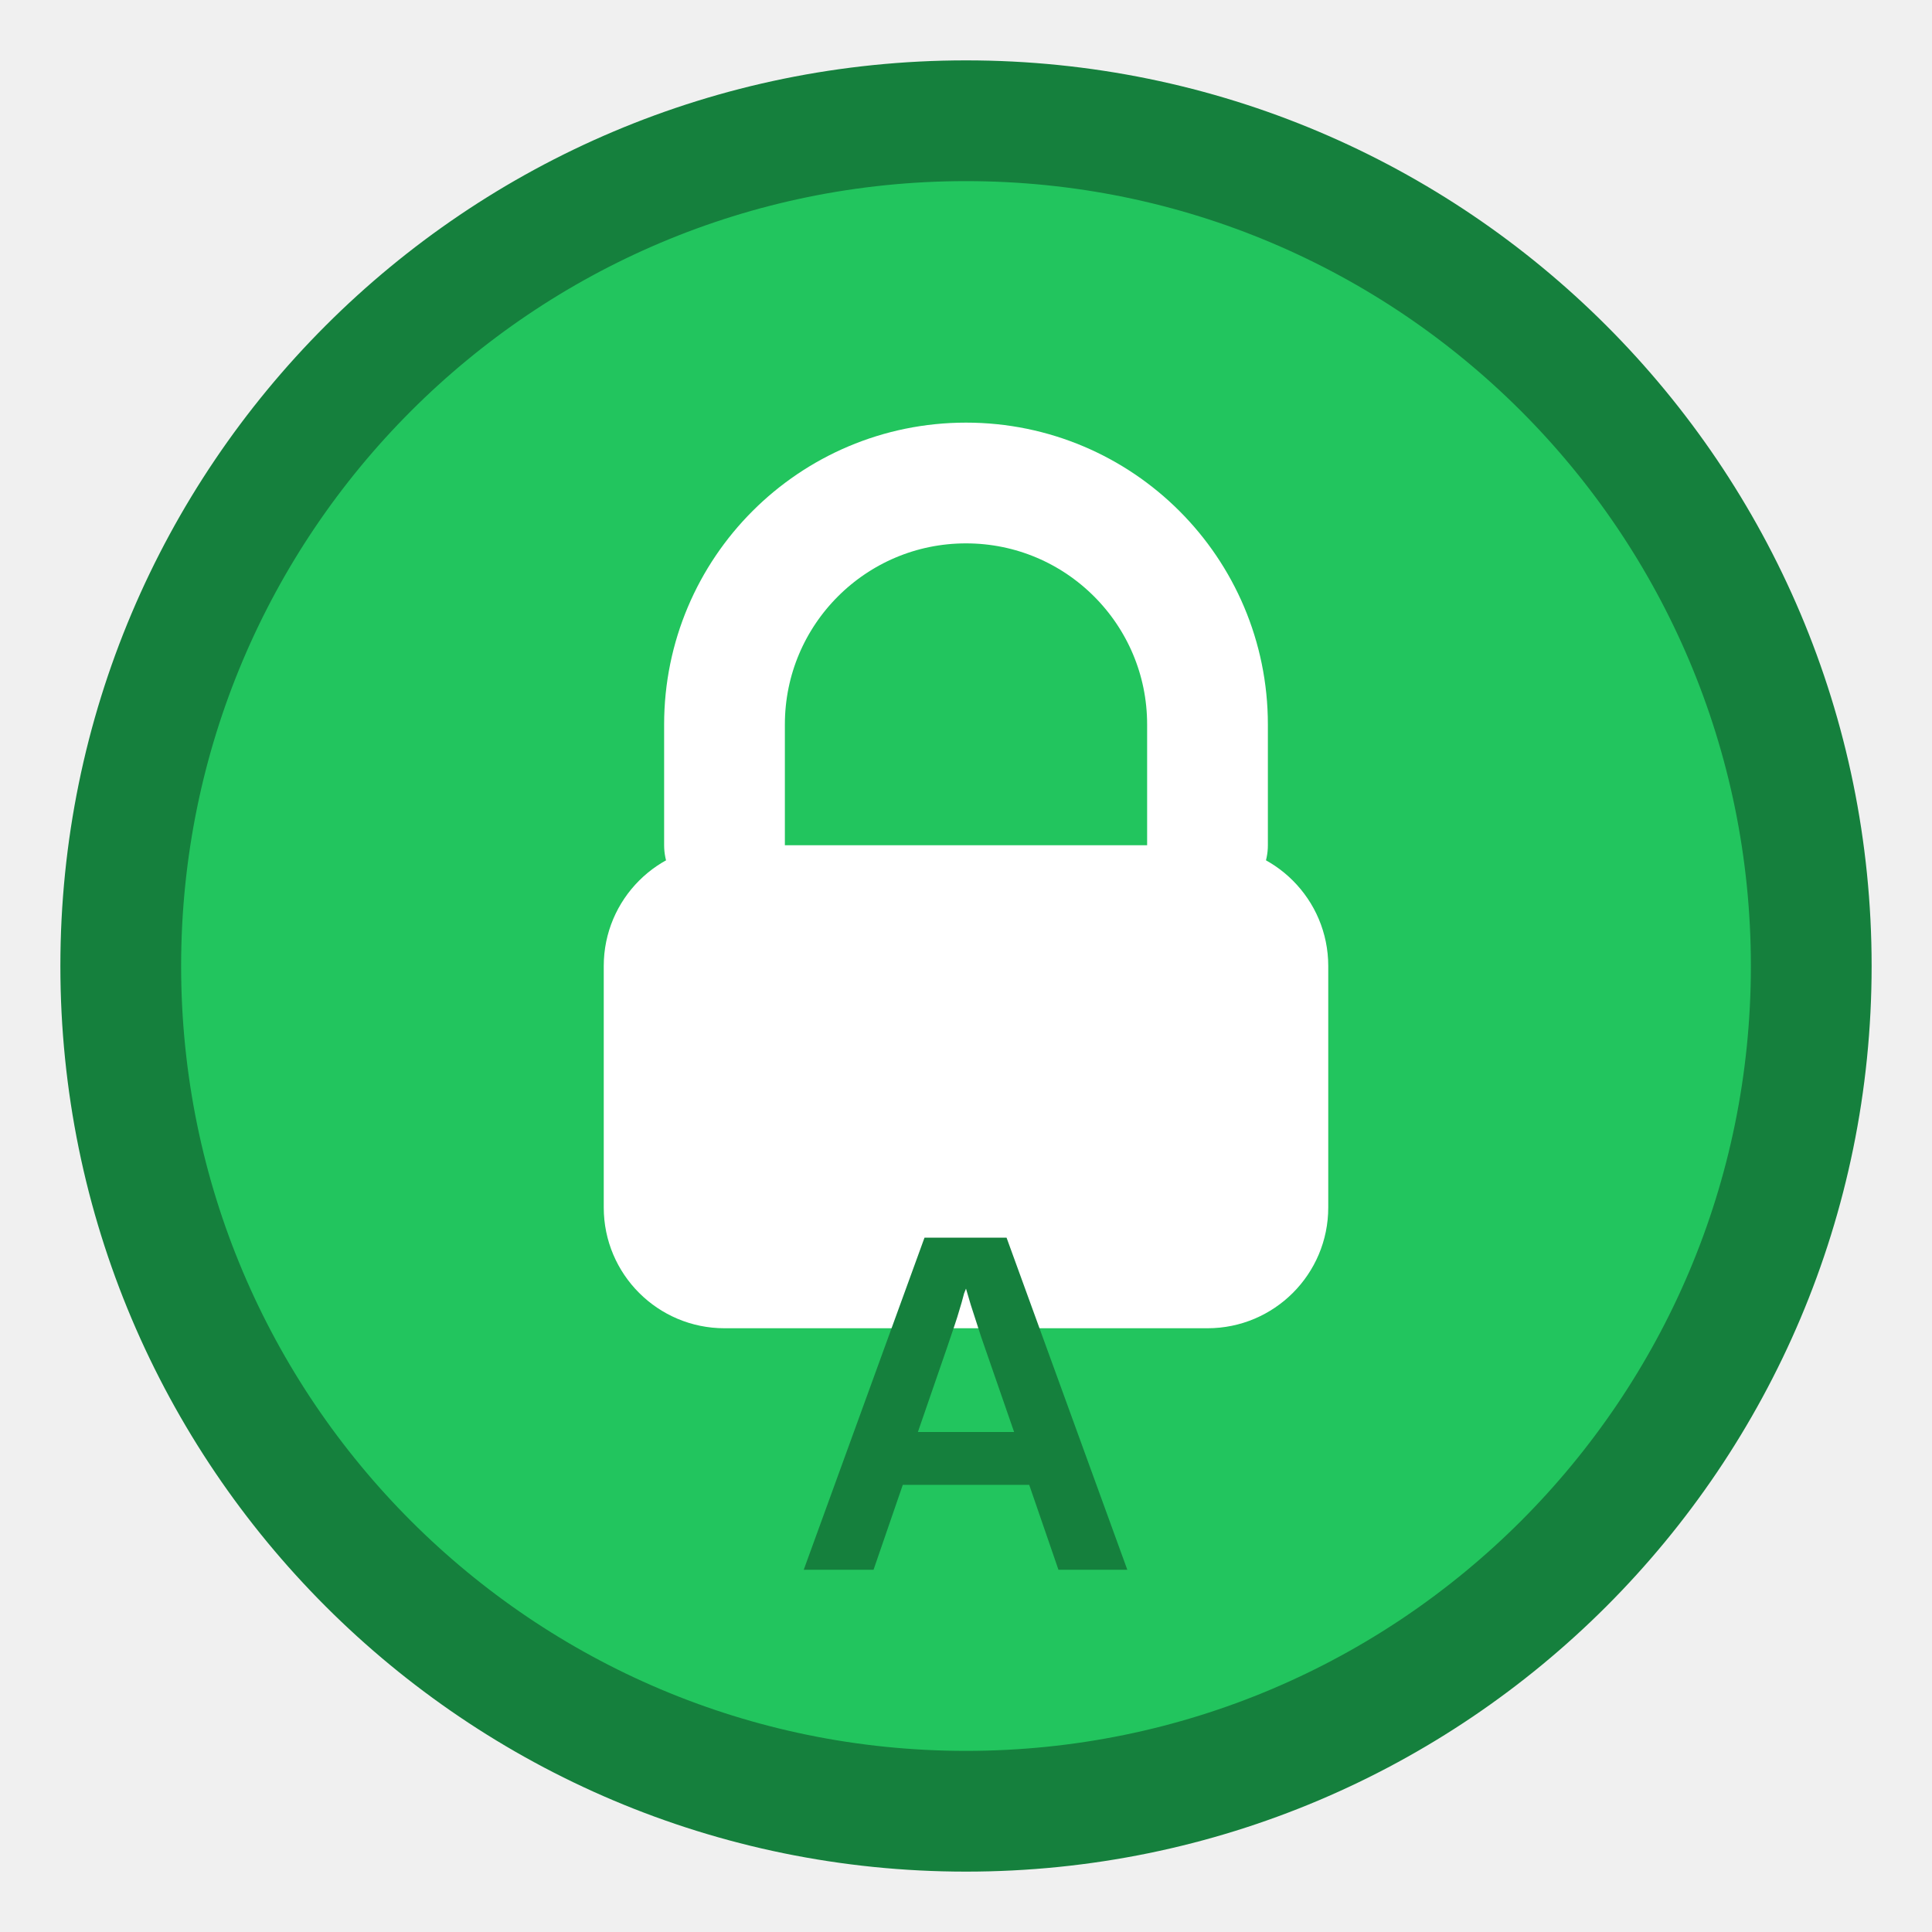
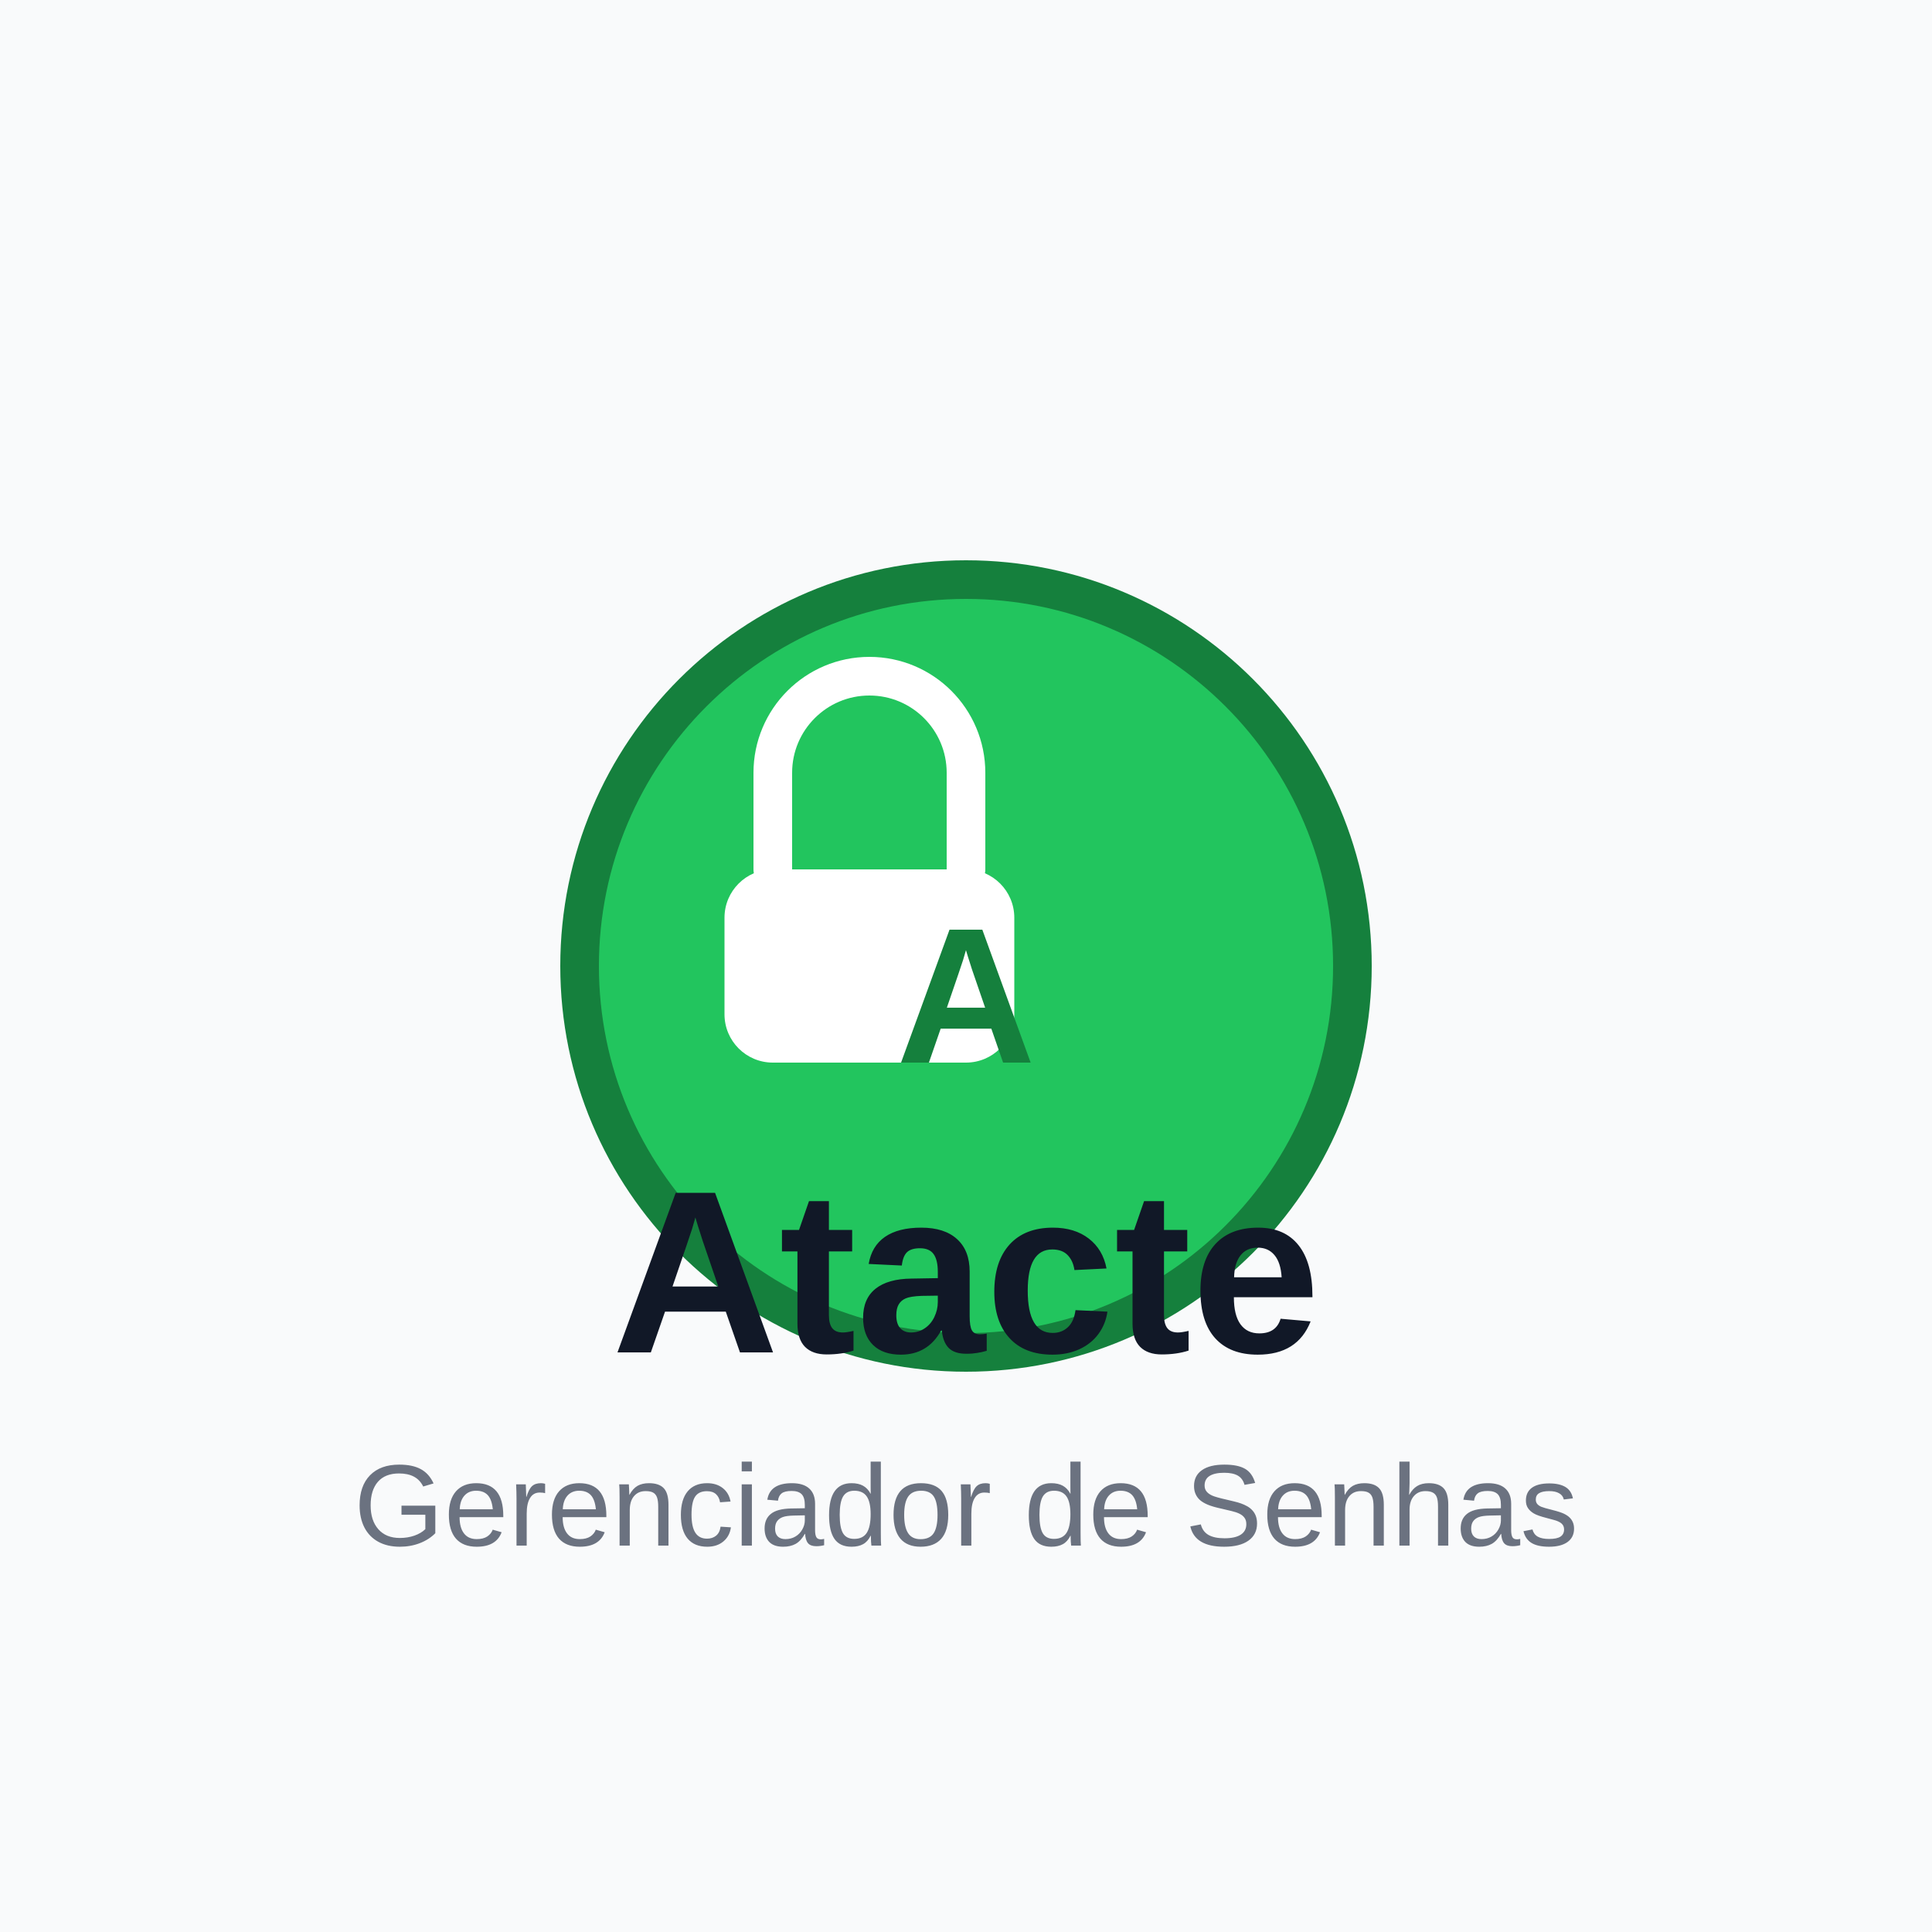
- <svg xmlns="http://www.w3.org/2000/svg" width="32" height="32" viewBox="0 0 32 32" fill="none">
-   <circle cx="16" cy="16" r="14" fill="#22c55e" stroke="#15803d" stroke-width="2" />
-   <path d="M12 14v-2a4 4 0 1 1 8 0v2" stroke="white" stroke-width="2" stroke-linecap="round" />
-   <rect x="10" y="14" width="12" height="8" rx="2" ry="2" fill="white" />
-   <text x="16" y="26" font-family="Arial, sans-serif" font-size="8" font-weight="bold" text-anchor="middle" fill="#15803d">A</text>
+ <svg xmlns="http://www.w3.org/2000/svg" width="400" height="400" viewBox="0 0 400 400" fill="none">
+   <rect width="400" height="400" fill="#f9fafb" />
+   <circle cx="200" cy="200" r="80" fill="#22c55e" stroke="#15803d" stroke-width="8" />
+   <path d="M160 180v-20a20 20 0 1 1 40 0v20" stroke="white" stroke-width="8" stroke-linecap="round" />
+   <rect x="150" y="180" width="60" height="40" rx="10" ry="10" fill="white" />
+   <text x="200" y="220" font-family="Arial, sans-serif" font-size="40" font-weight="bold" text-anchor="middle" fill="#15803d">A</text>
+   <text x="200" y="280" font-family="Arial, sans-serif" font-size="48" font-weight="bold" text-anchor="middle" fill="#111827">Atacte</text>
+   <text x="200" y="320" font-family="Arial, sans-serif" font-size="24" text-anchor="middle" fill="#6b7280">Gerenciador de Senhas</text>
</svg>
